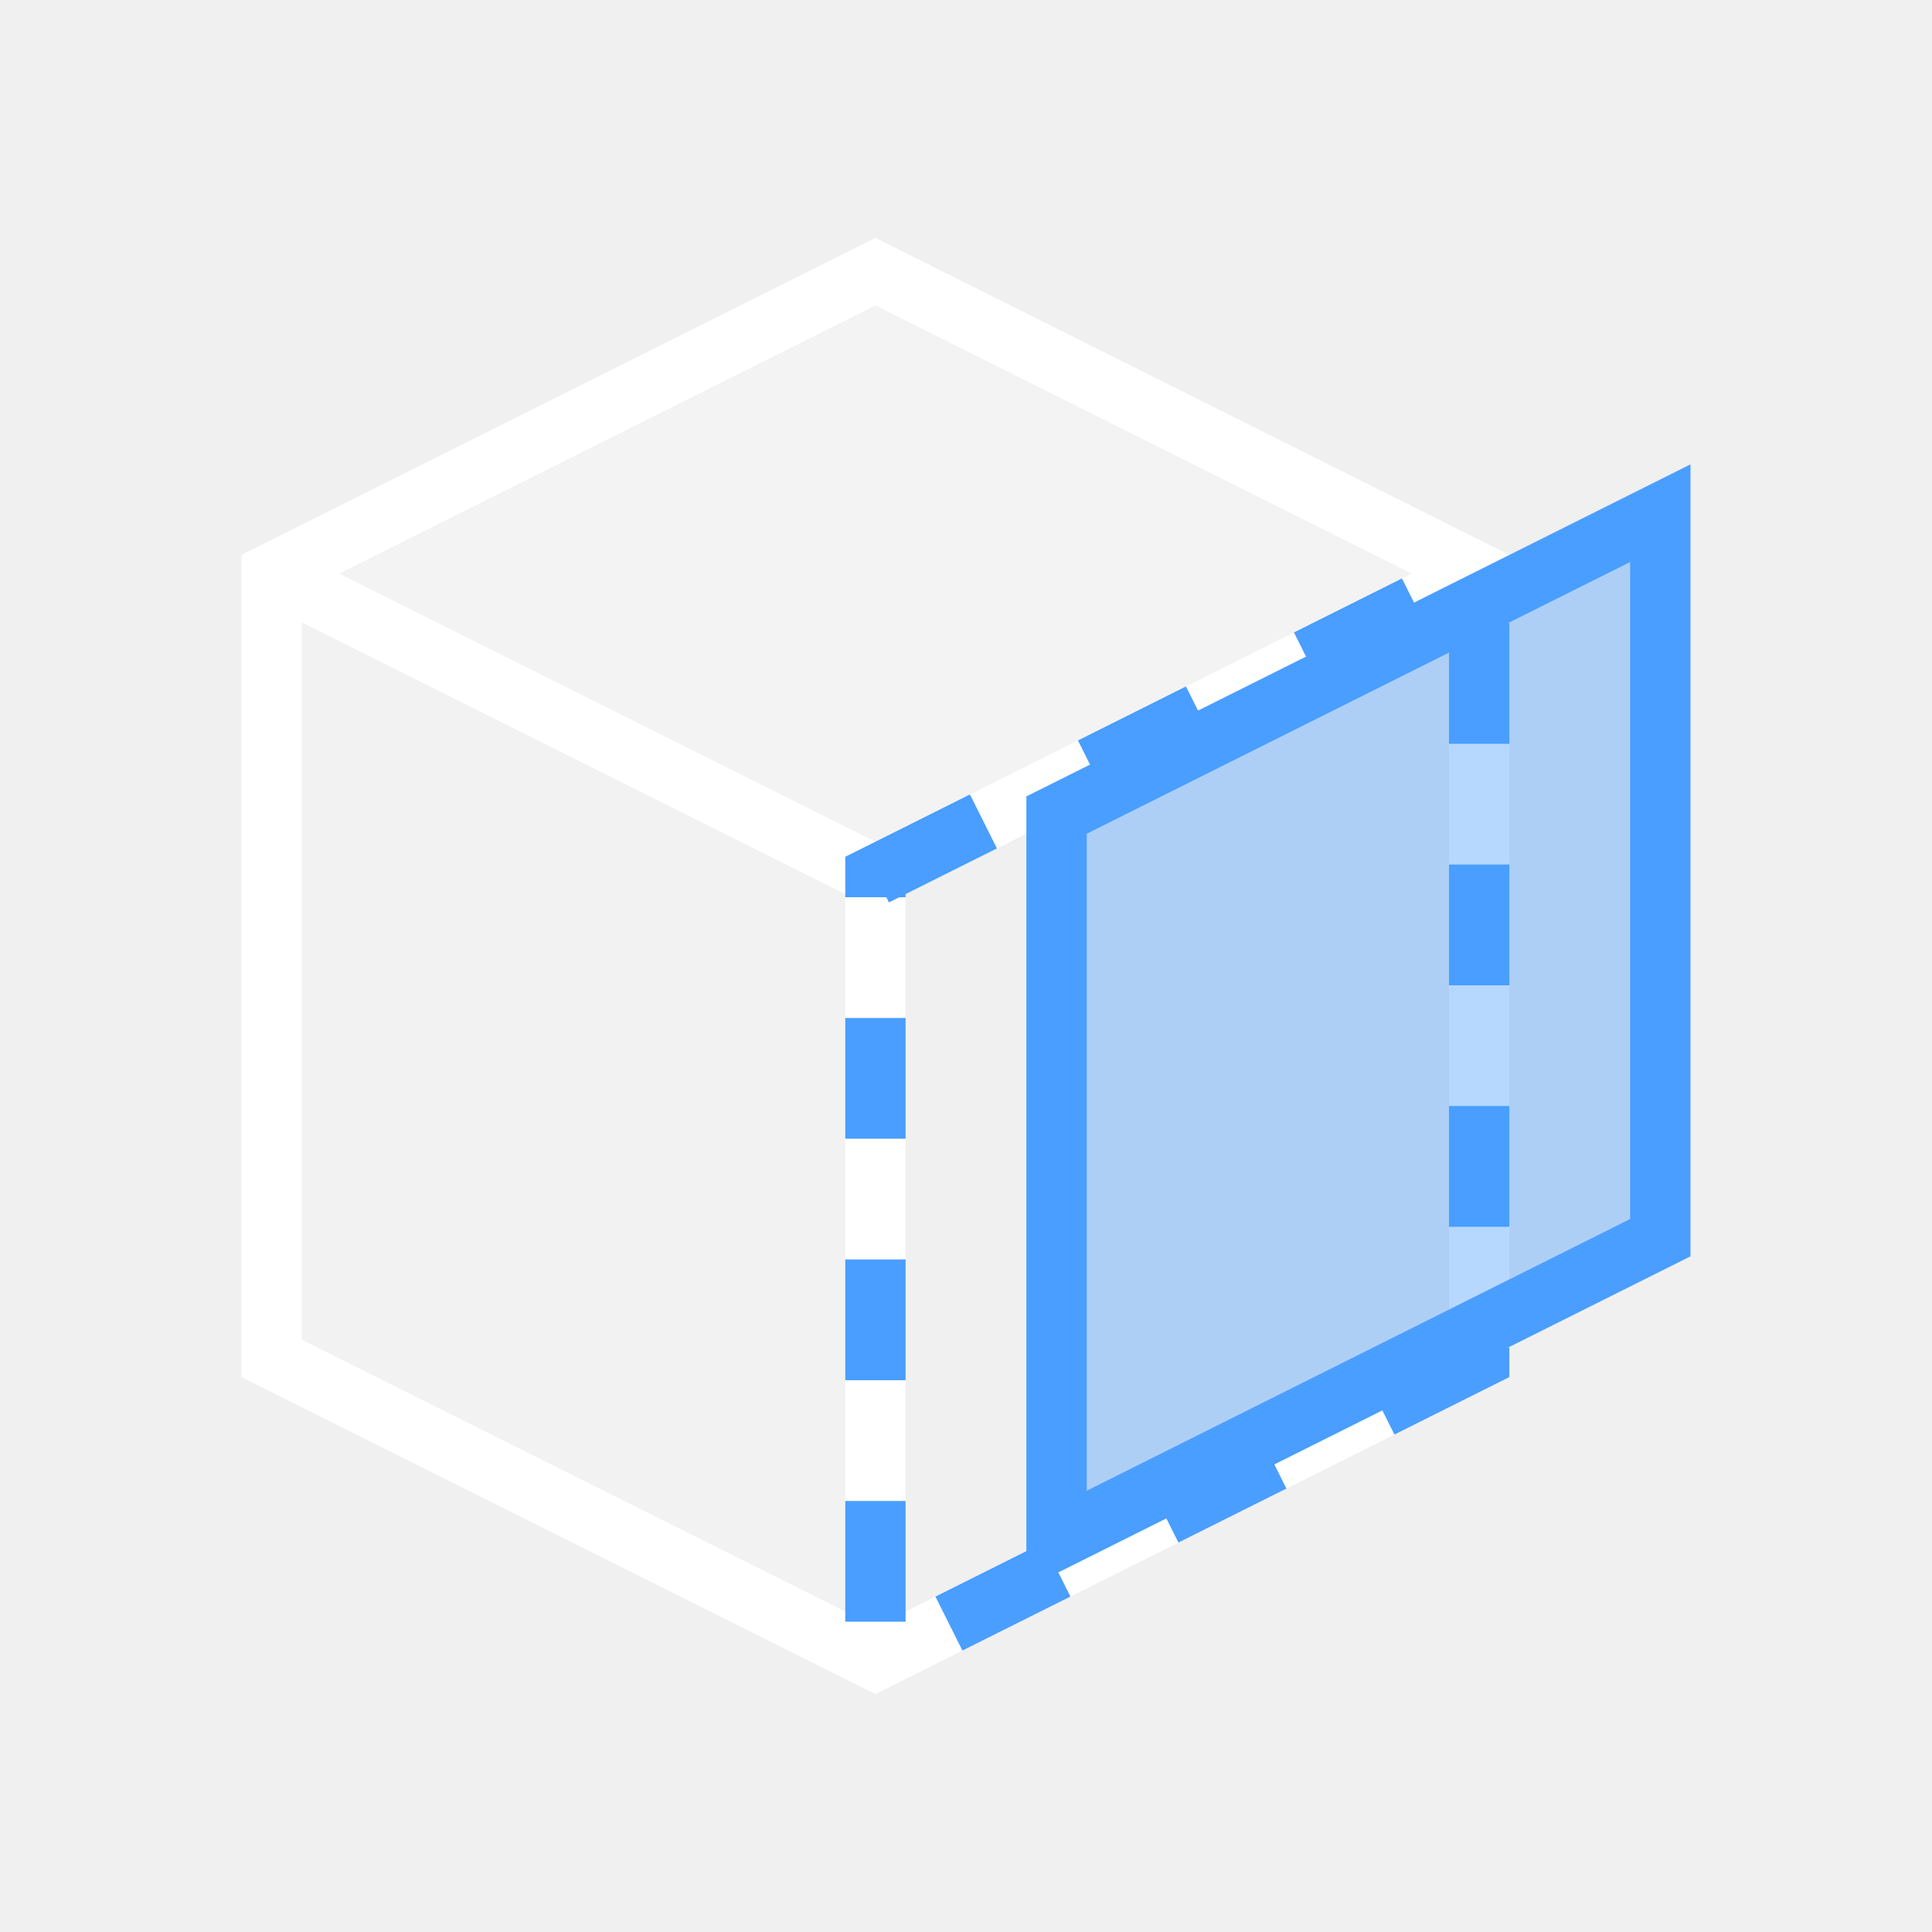
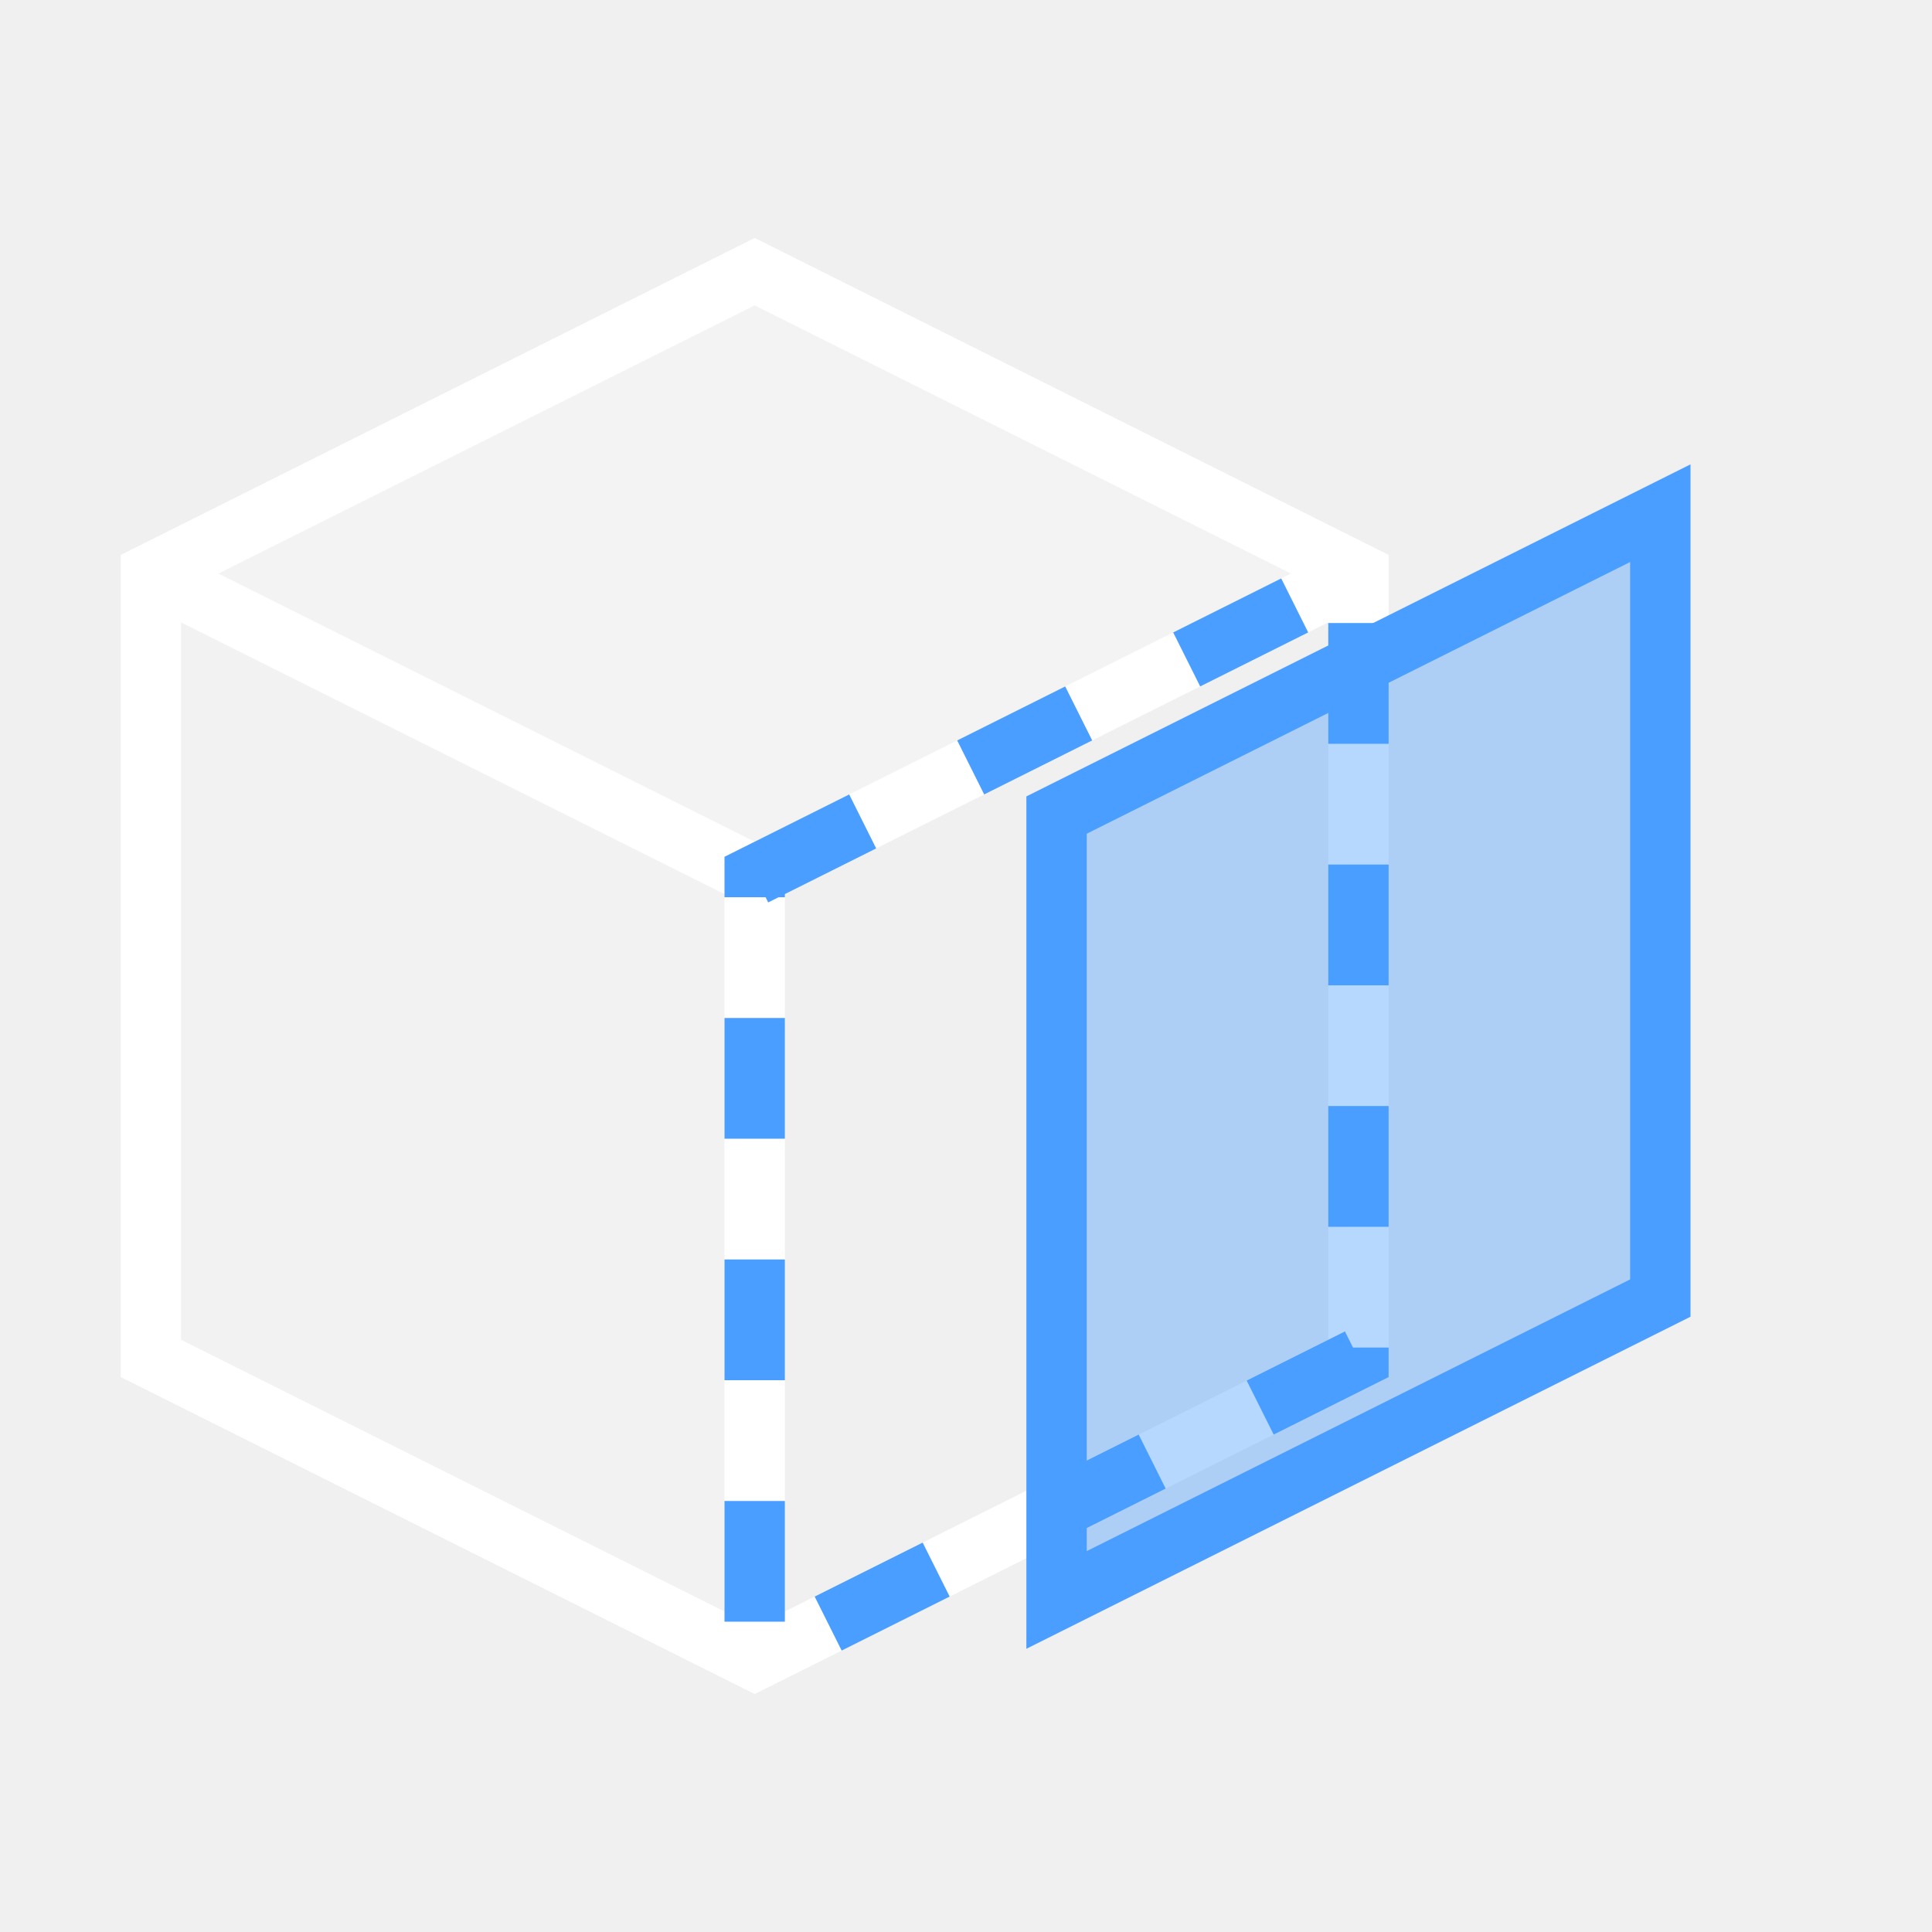
<svg xmlns="http://www.w3.org/2000/svg" width="32" height="32" viewBox="0 0 32 32" stroke-width="1" stroke-linecap="butt" stroke-linejoin="miter">
-   <path d="M14.5 4.5L24.5 9.5L14.5 14.5L4.5 9.5Z" fill="#ffffff" fill-opacity="0.2" />
-   <path d="M4.5 9.5L14.5 14.5L14.5 27.5L4.5 22.5Z" fill="#ffffff" fill-opacity="0.12" />
-   <path d="M14.5 4.5L24.5 9.5L24.5 22.5L14.5 27.5L4.5 22.5L4.5 9.5Z" fill="none" stroke="#ffffff" />
-   <path d="M4.5 9.5L14.5 14.5L24.5 9.5" fill="none" stroke="#ffffff" />
-   <path d="M14.5 14.5L14.5 27.5" fill="none" stroke="#ffffff" />
-   <path d="M14.5 14.5L24.5 9.5L24.5 22.5L14.5 27.5Z" fill="none" stroke="#4a9eff" stroke-dasharray="2 2" />
-   <path d="M17.5 13.5L27.5 8.5L27.5 20.5L17.5 25.5Z" fill="#4a9eff" fill-opacity="0.4" />
-   <path d="M17.5 13.5L27.5 8.5L27.5 20.5L17.5 25.5Z" fill="none" stroke="#4a9eff" />
+   <path d="M12.5 4.5L22.5 9.5L12.5 14.5L2.5 9.5Z" fill="#ffffff" fill-opacity="0.2" />
+   <path d="M2.5 9.5L12.5 14.5L12.5 27.5L2.5 22.5Z" fill="#ffffff" fill-opacity="0.12" />
+   <path d="M12.5 4.5L22.5 9.5L22.5 22.5L12.5 27.5L2.5 22.5L2.5 9.5Z" fill="none" stroke="#ffffff" />
+   <path d="M2.5 9.5L12.5 14.5L22.5 9.5M12.5 14.5L12.5 27.5" fill="none" stroke="#ffffff" />
+   <path d="M12.5 14.5L22.5 9.5L22.5 22.5L12.5 27.5Z" fill="none" stroke="#4a9eff" stroke-dasharray="2 2" />
+   <path d="M17.5 13.5L27.5 8.5L27.5 21.5L17.5 26.5Z" fill="#4a9eff" fill-opacity="0.4" />
+   <path d="M17.5 13.5L27.5 8.5L27.5 21.5L17.5 26.5Z" fill="none" stroke="#4a9eff" />
</svg>
